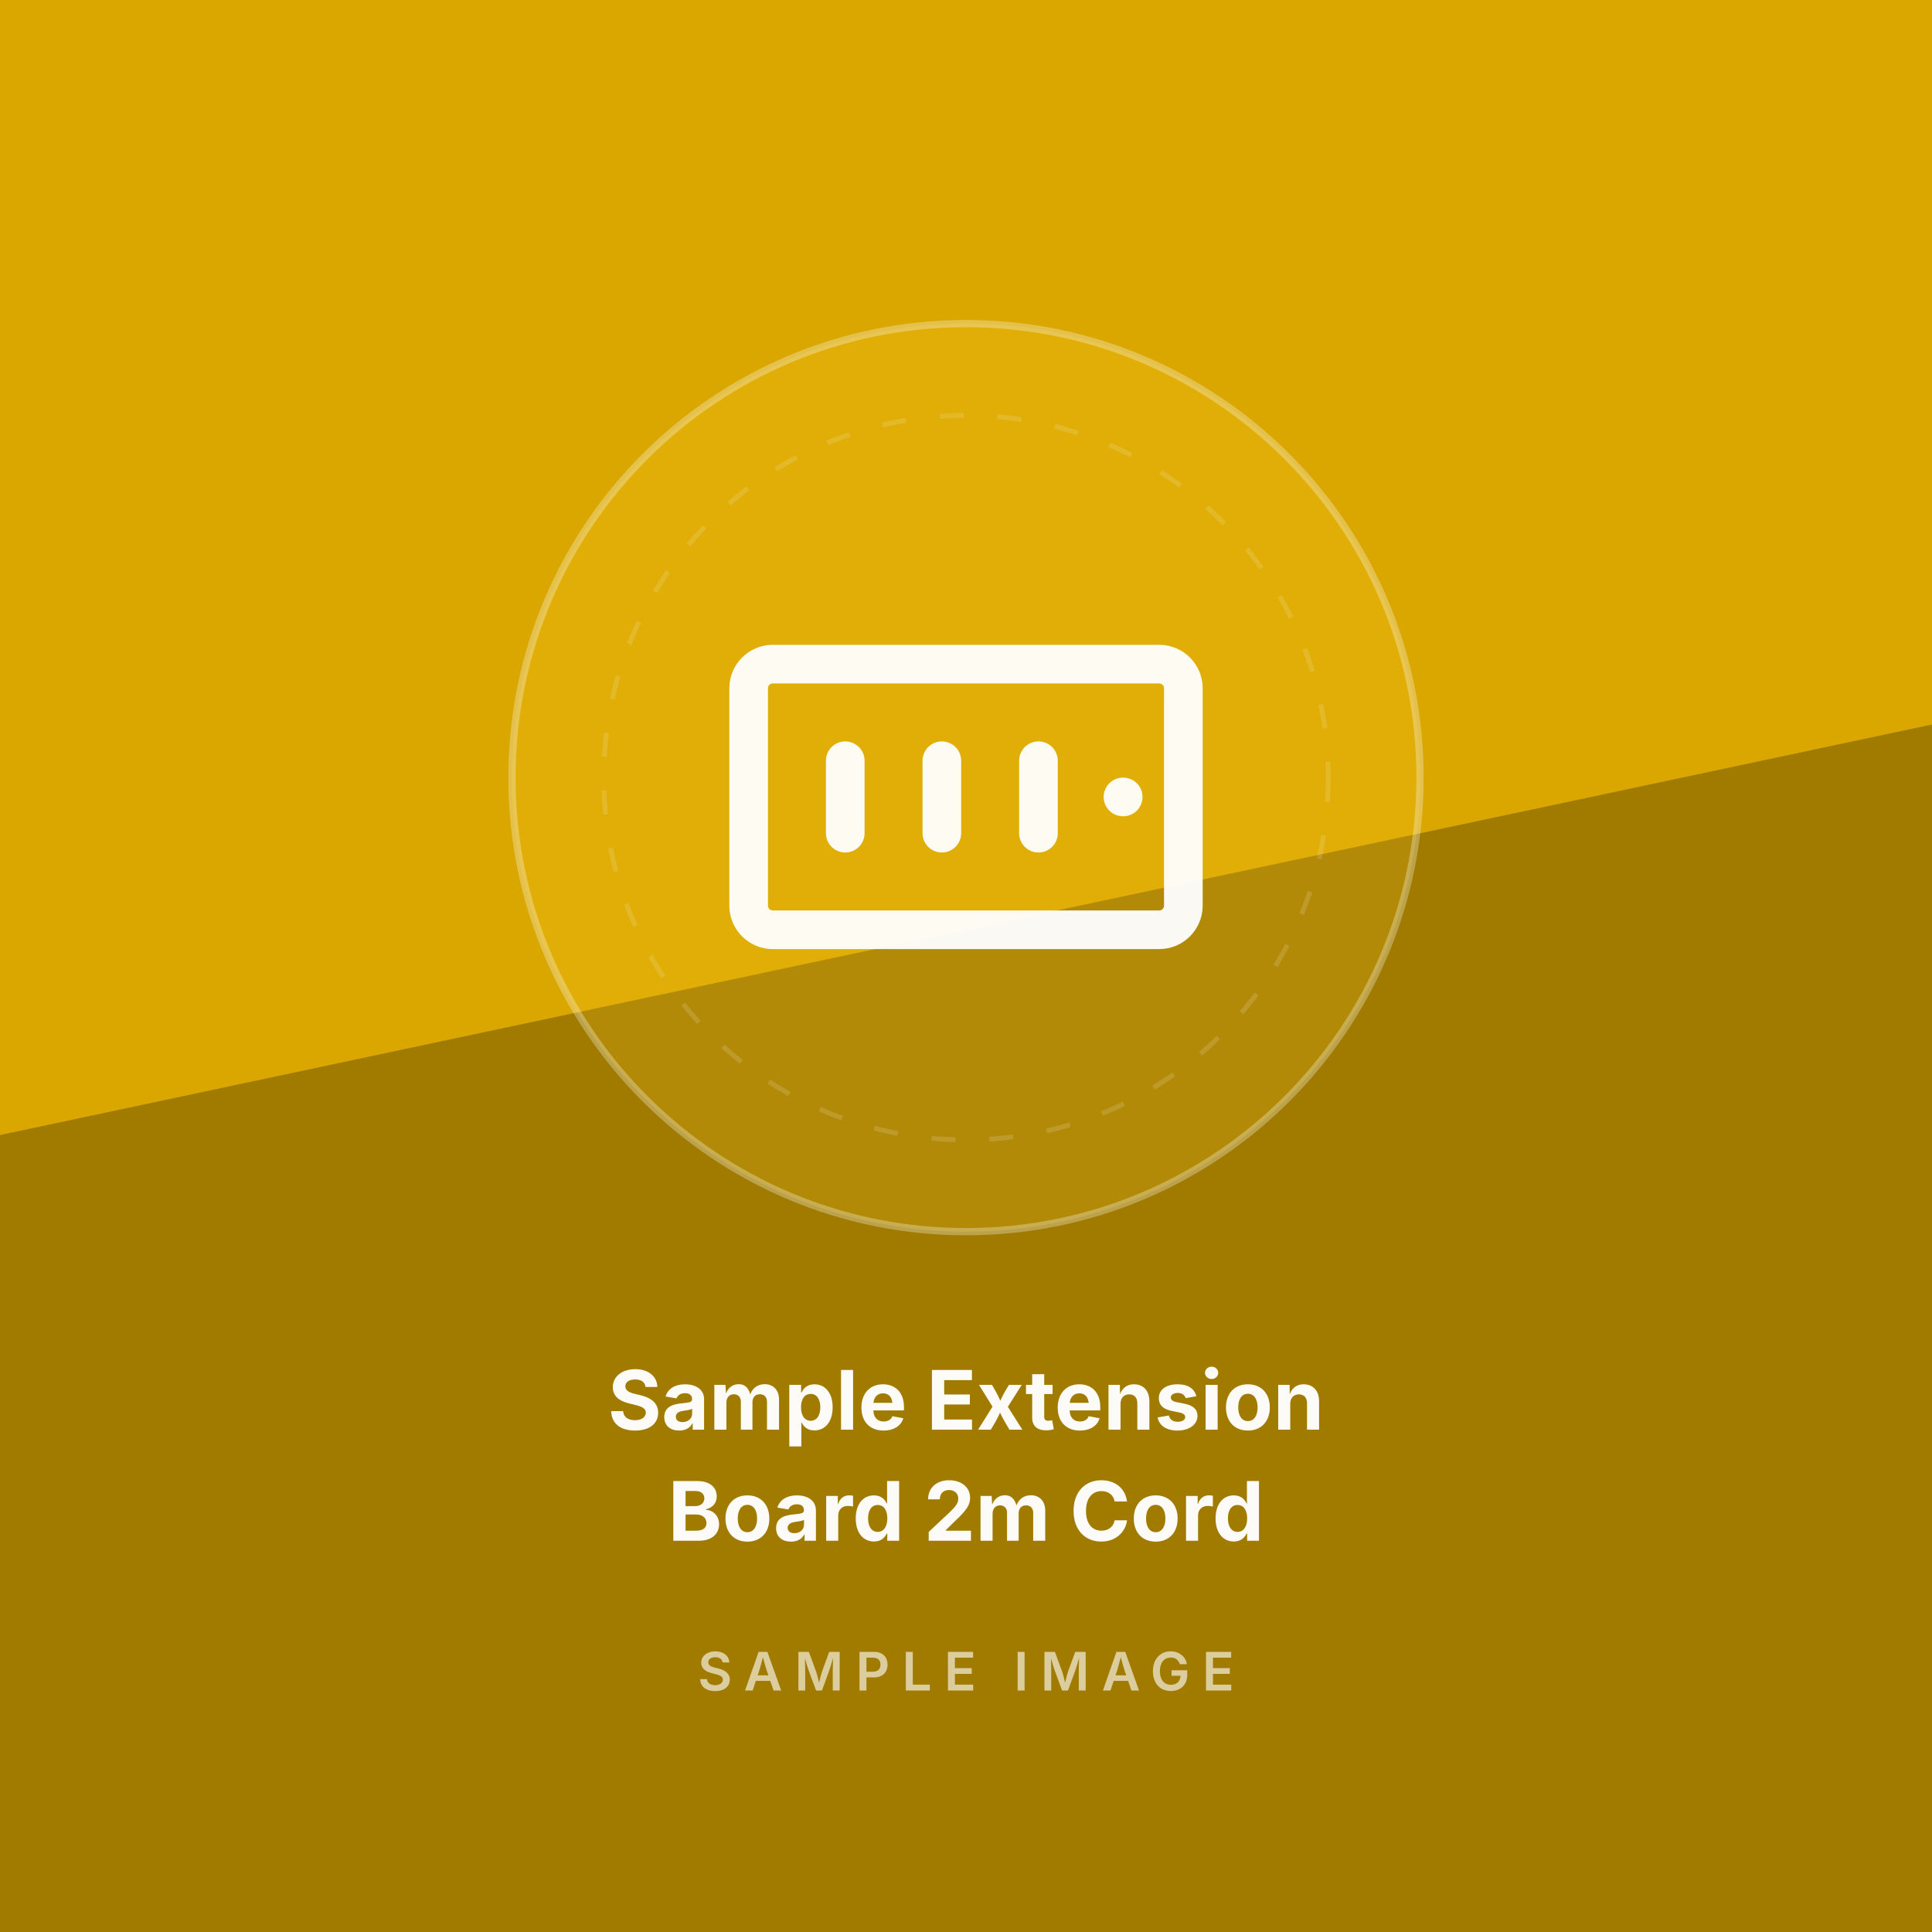
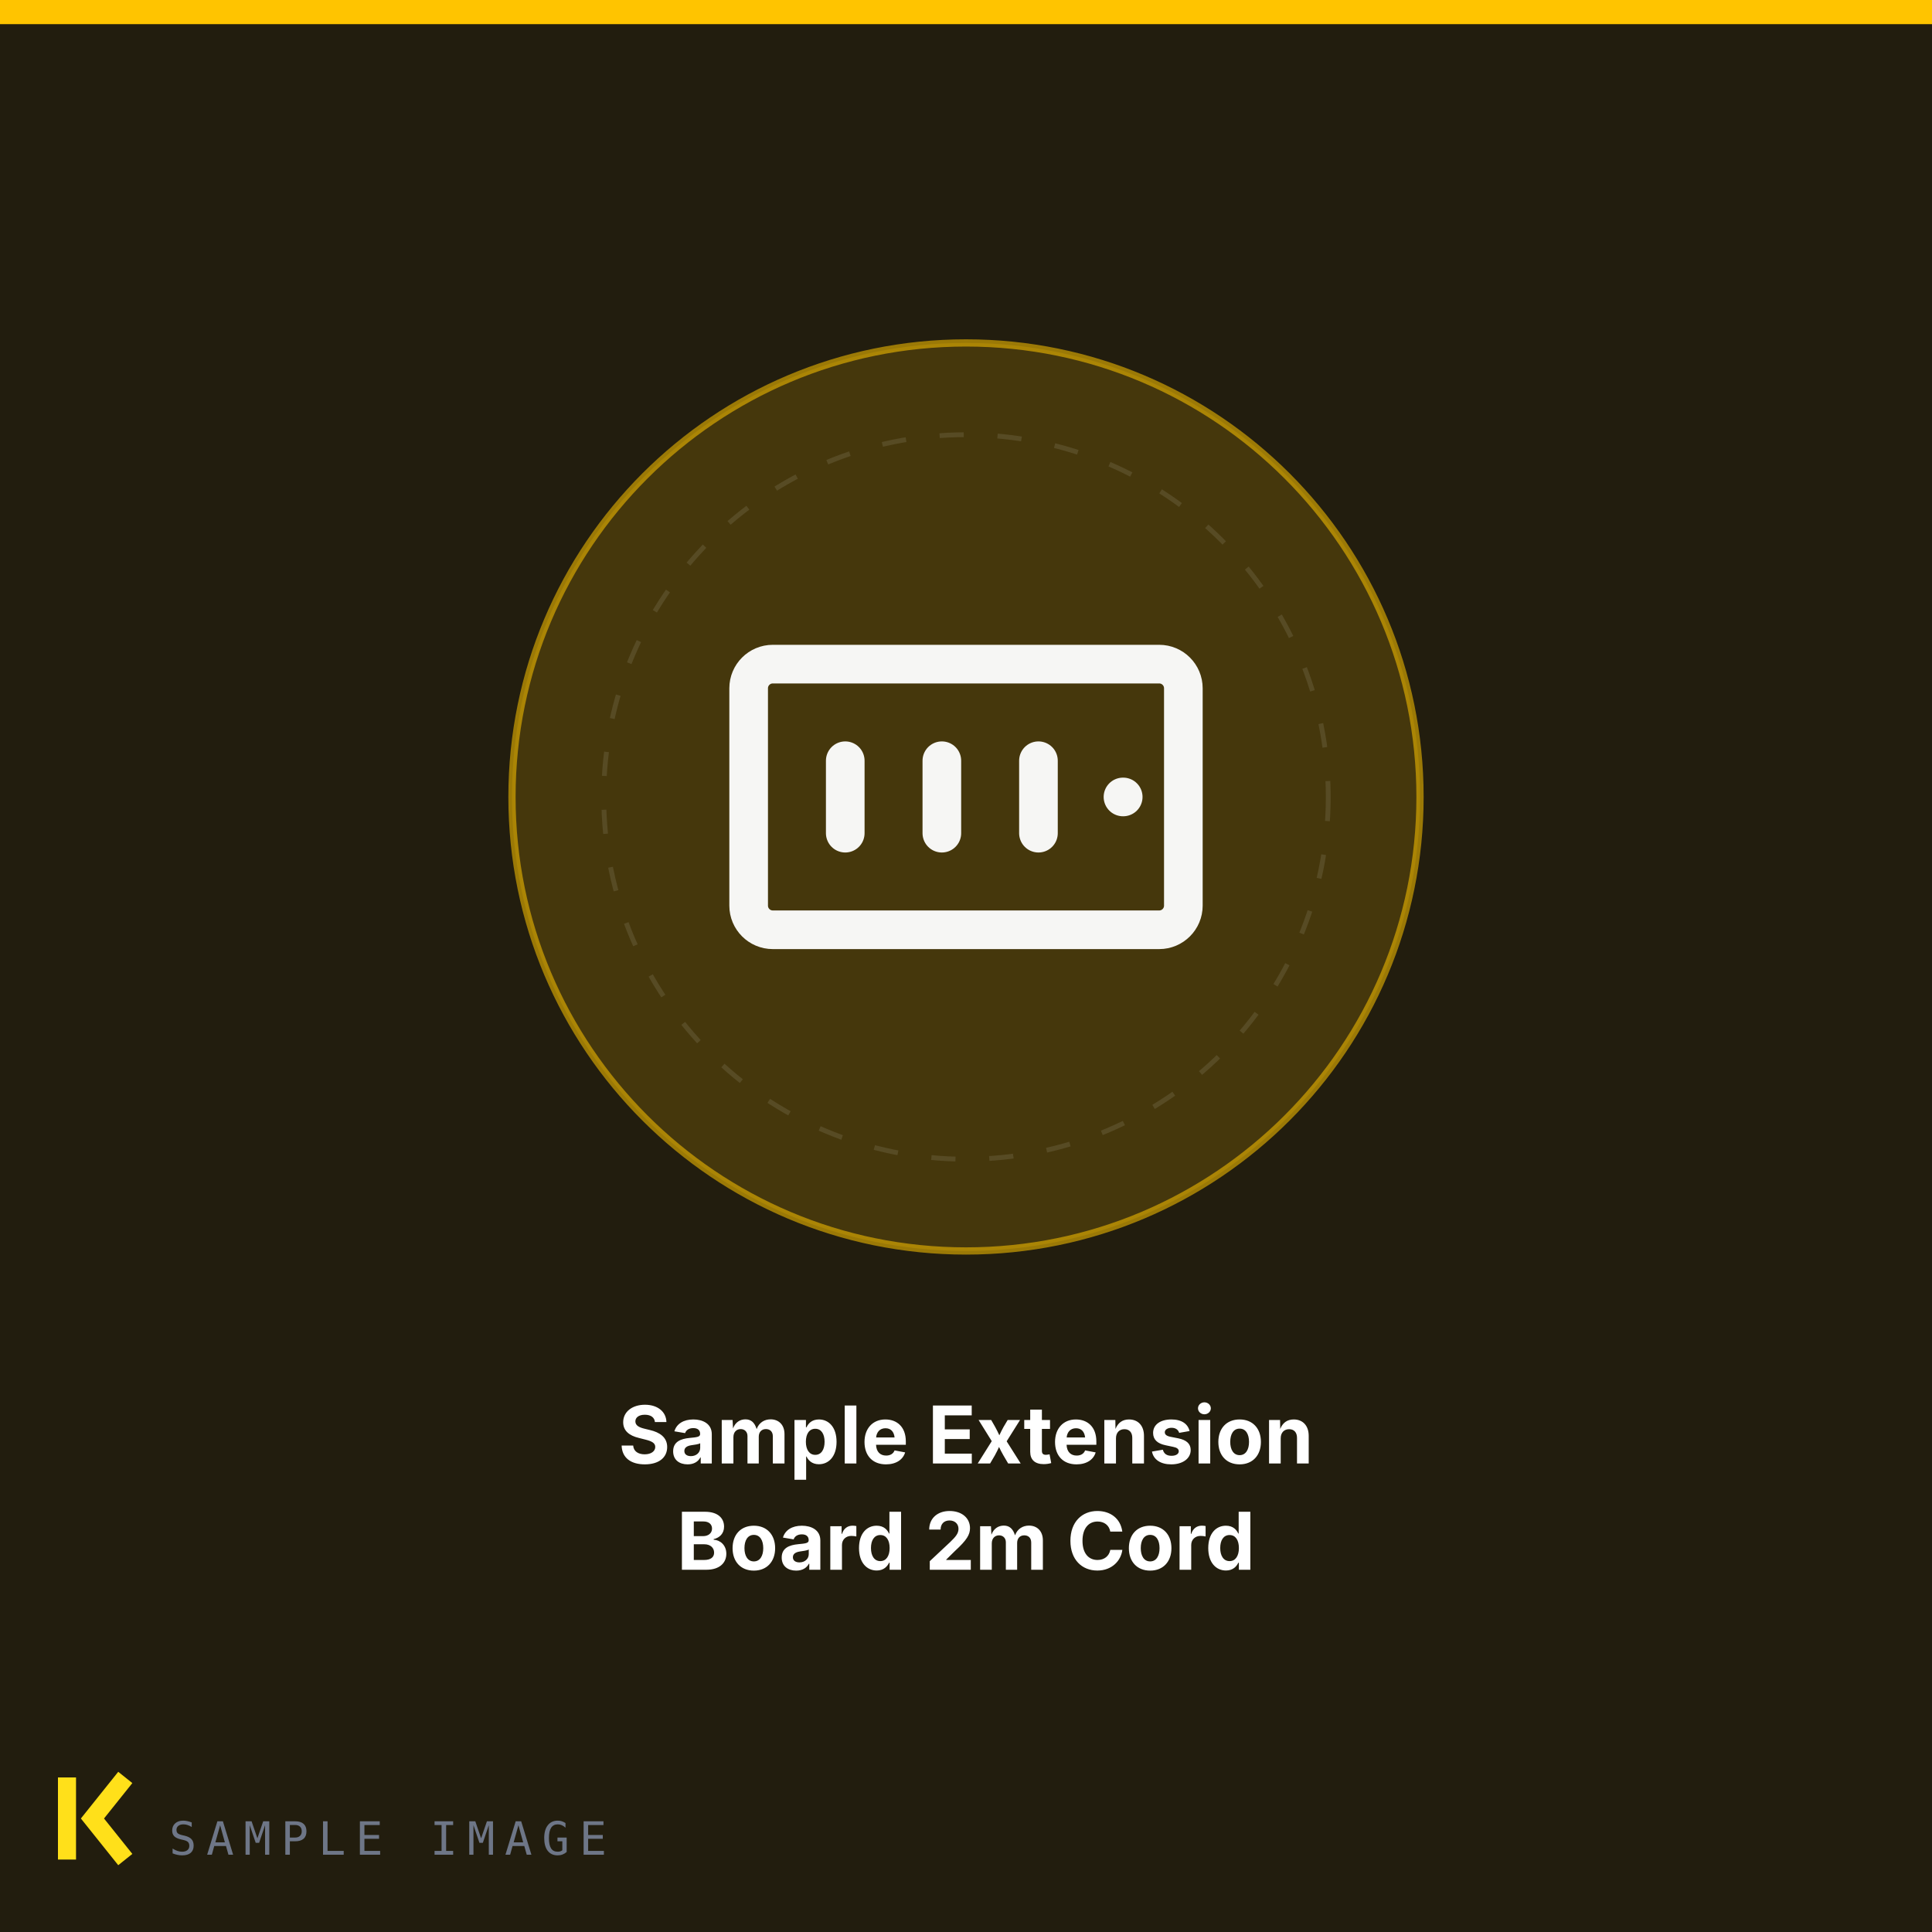
<svg xmlns="http://www.w3.org/2000/svg" viewBox="0 0 800 800" width="800" height="800" role="img" aria-label="Sample Extension Board 2m Cord — sample product image">
-   <rect width="800" height="800" fill="#d9a700" />
-   <path d="M0 470 800 300V800H0Z" fill="#735800" fill-opacity=".55" />
-   <circle cx="400" cy="322" r="188" fill="#ffcd29" fill-opacity=".18" />
-   <circle cx="400" cy="322" r="188" fill="none" stroke="#fff" stroke-opacity=".30" stroke-width="3" />
-   <circle cx="400" cy="322" r="150" fill="none" stroke="#fff" stroke-opacity=".14" stroke-width="2" stroke-dasharray="10 14" />
+   <rect width="800" height="800" fill="#0A0B0F" />
+   <rect width="800" height="800" fill="#FFC400" fill-opacity=".10" />
+   <rect y="0" width="800" height="10" fill="#FFC400" />
+   <circle cx="400" cy="330" r="188" fill="#FFC400" fill-opacity=".16" />
+   <circle cx="400" cy="330" r="188" fill="none" stroke="#FFC400" stroke-opacity=".55" stroke-width="3" />
+   <circle cx="400" cy="330" r="150" fill="none" stroke="#fff" stroke-opacity=".10" stroke-width="2" stroke-dasharray="10 14" />
  <g transform="translate(280 210) scale(10)" color="#ffffff" stroke-width="1.35" opacity=".95">
    <path d="M4 6.5h16a1 1 0 0 1 1 1v9a1 1 0 0 1-1 1H4a1 1 0 0 1-1-1v-9a1 1 0 0 1 1-1Z" fill="none" stroke="currentColor" stroke-width="1.6" stroke-linecap="round" stroke-linejoin="round" />
    <path d="M7 10.5v3M11 10.5v3M15 10.5v3M18.5 12h.01" fill="none" stroke="currentColor" stroke-width="1.6" stroke-linecap="round" stroke-linejoin="round" />
  </g>
-   <text x="400" y="700" text-anchor="middle" font-size="22" font-weight="600" fill="#fff" opacity=".62" letter-spacing="5" font-family="Space Grotesk, Inter, Segoe UI, Roboto, Helvetica, Arial, sans-serif">SAMPLE IMAGE</text>
+   <g transform="translate(24 736) scale(0.34)" fill="#FFE01A" color="#FFE01A">
+     <rect x="0" y="0" width="22" height="100" />
+     <path d="M 82 0 L 42 50 L 82 100" fill="none" stroke="currentColor" stroke-width="22" stroke-linecap="butt" stroke-linejoin="miter" />
+   </g>
+   <text x="70" y="768" font-family="ui-monospace, SFMono-Regular, Menlo, monospace" font-size="19" letter-spacing="4" fill="#6E7687">SAMPLE IMAGE</text>
  <g font-family="Space Grotesk, Inter, Segoe UI, Roboto, Helvetica, Arial, sans-serif">
-     <text x="400" y="592" text-anchor="middle" font-size="34" font-weight="700" fill="#fff" opacity=".97">Sample Extension</text>
-     <text x="400" y="638" text-anchor="middle" font-size="34" font-weight="700" fill="#fff" opacity=".97">Board 2m Cord</text>
+     <text x="400" y="606" text-anchor="middle" font-size="33" font-weight="700" fill="#fff">Sample Extension</text>
+     <text x="400" y="650" text-anchor="middle" font-size="33" font-weight="700" fill="#fff">Board 2m Cord</text>
  </g>
</svg>
